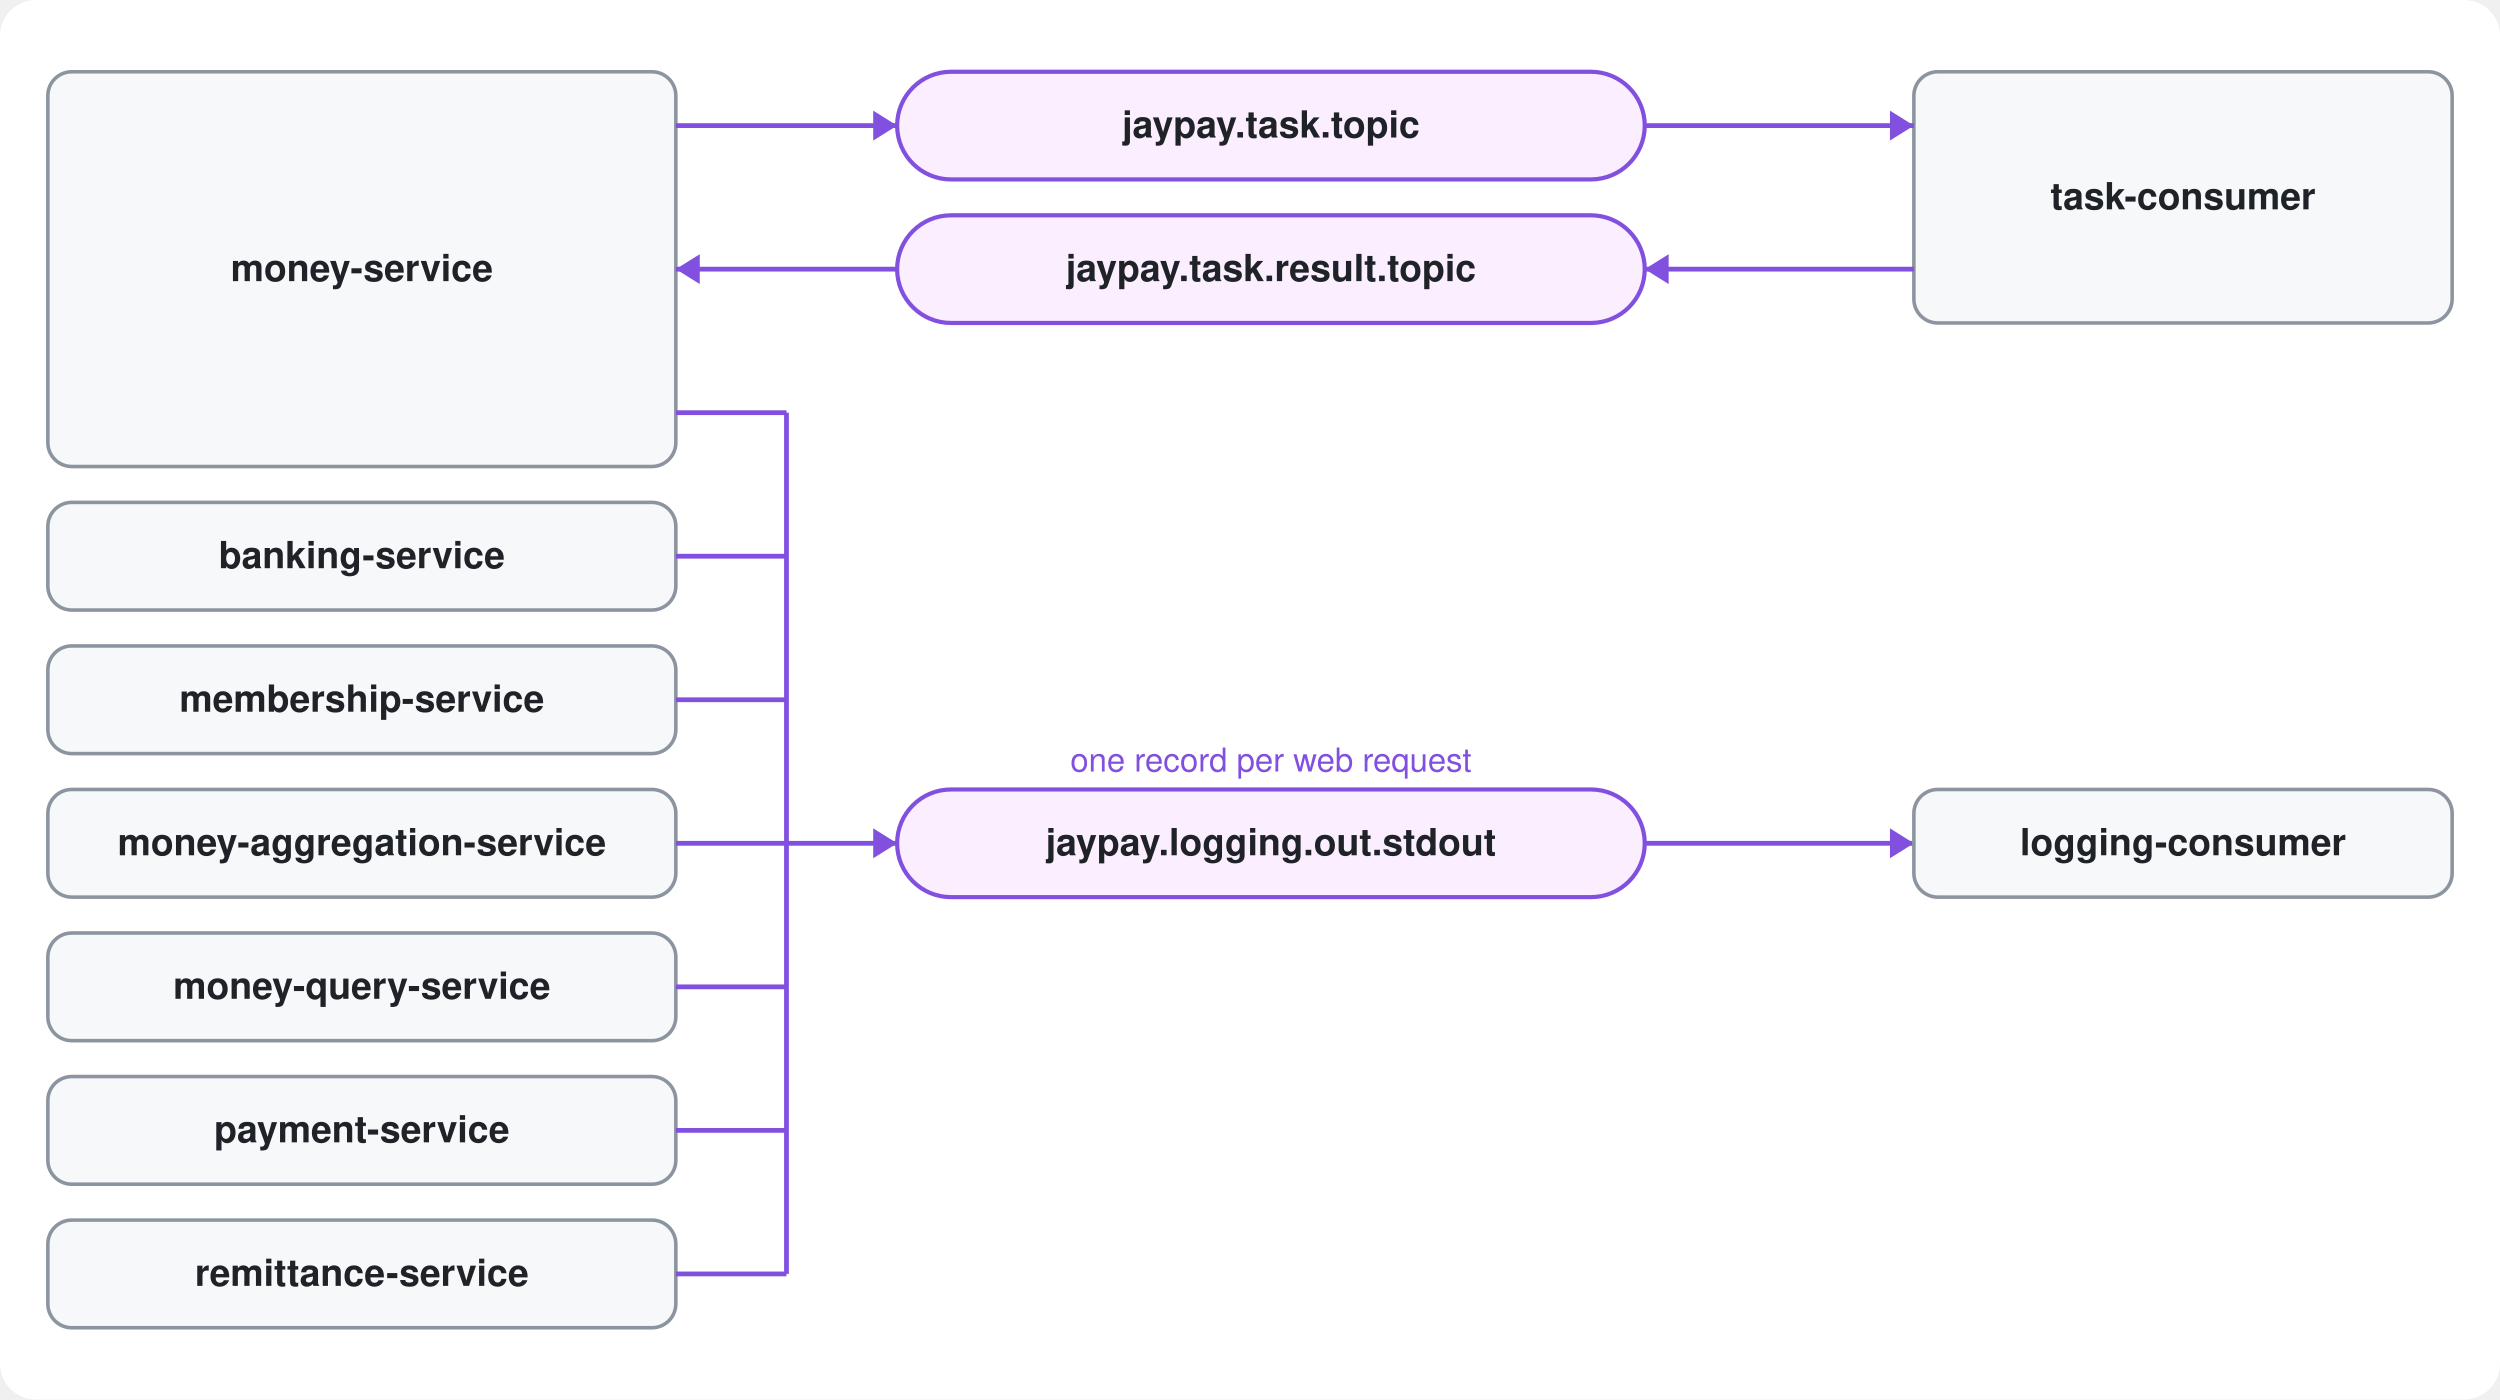
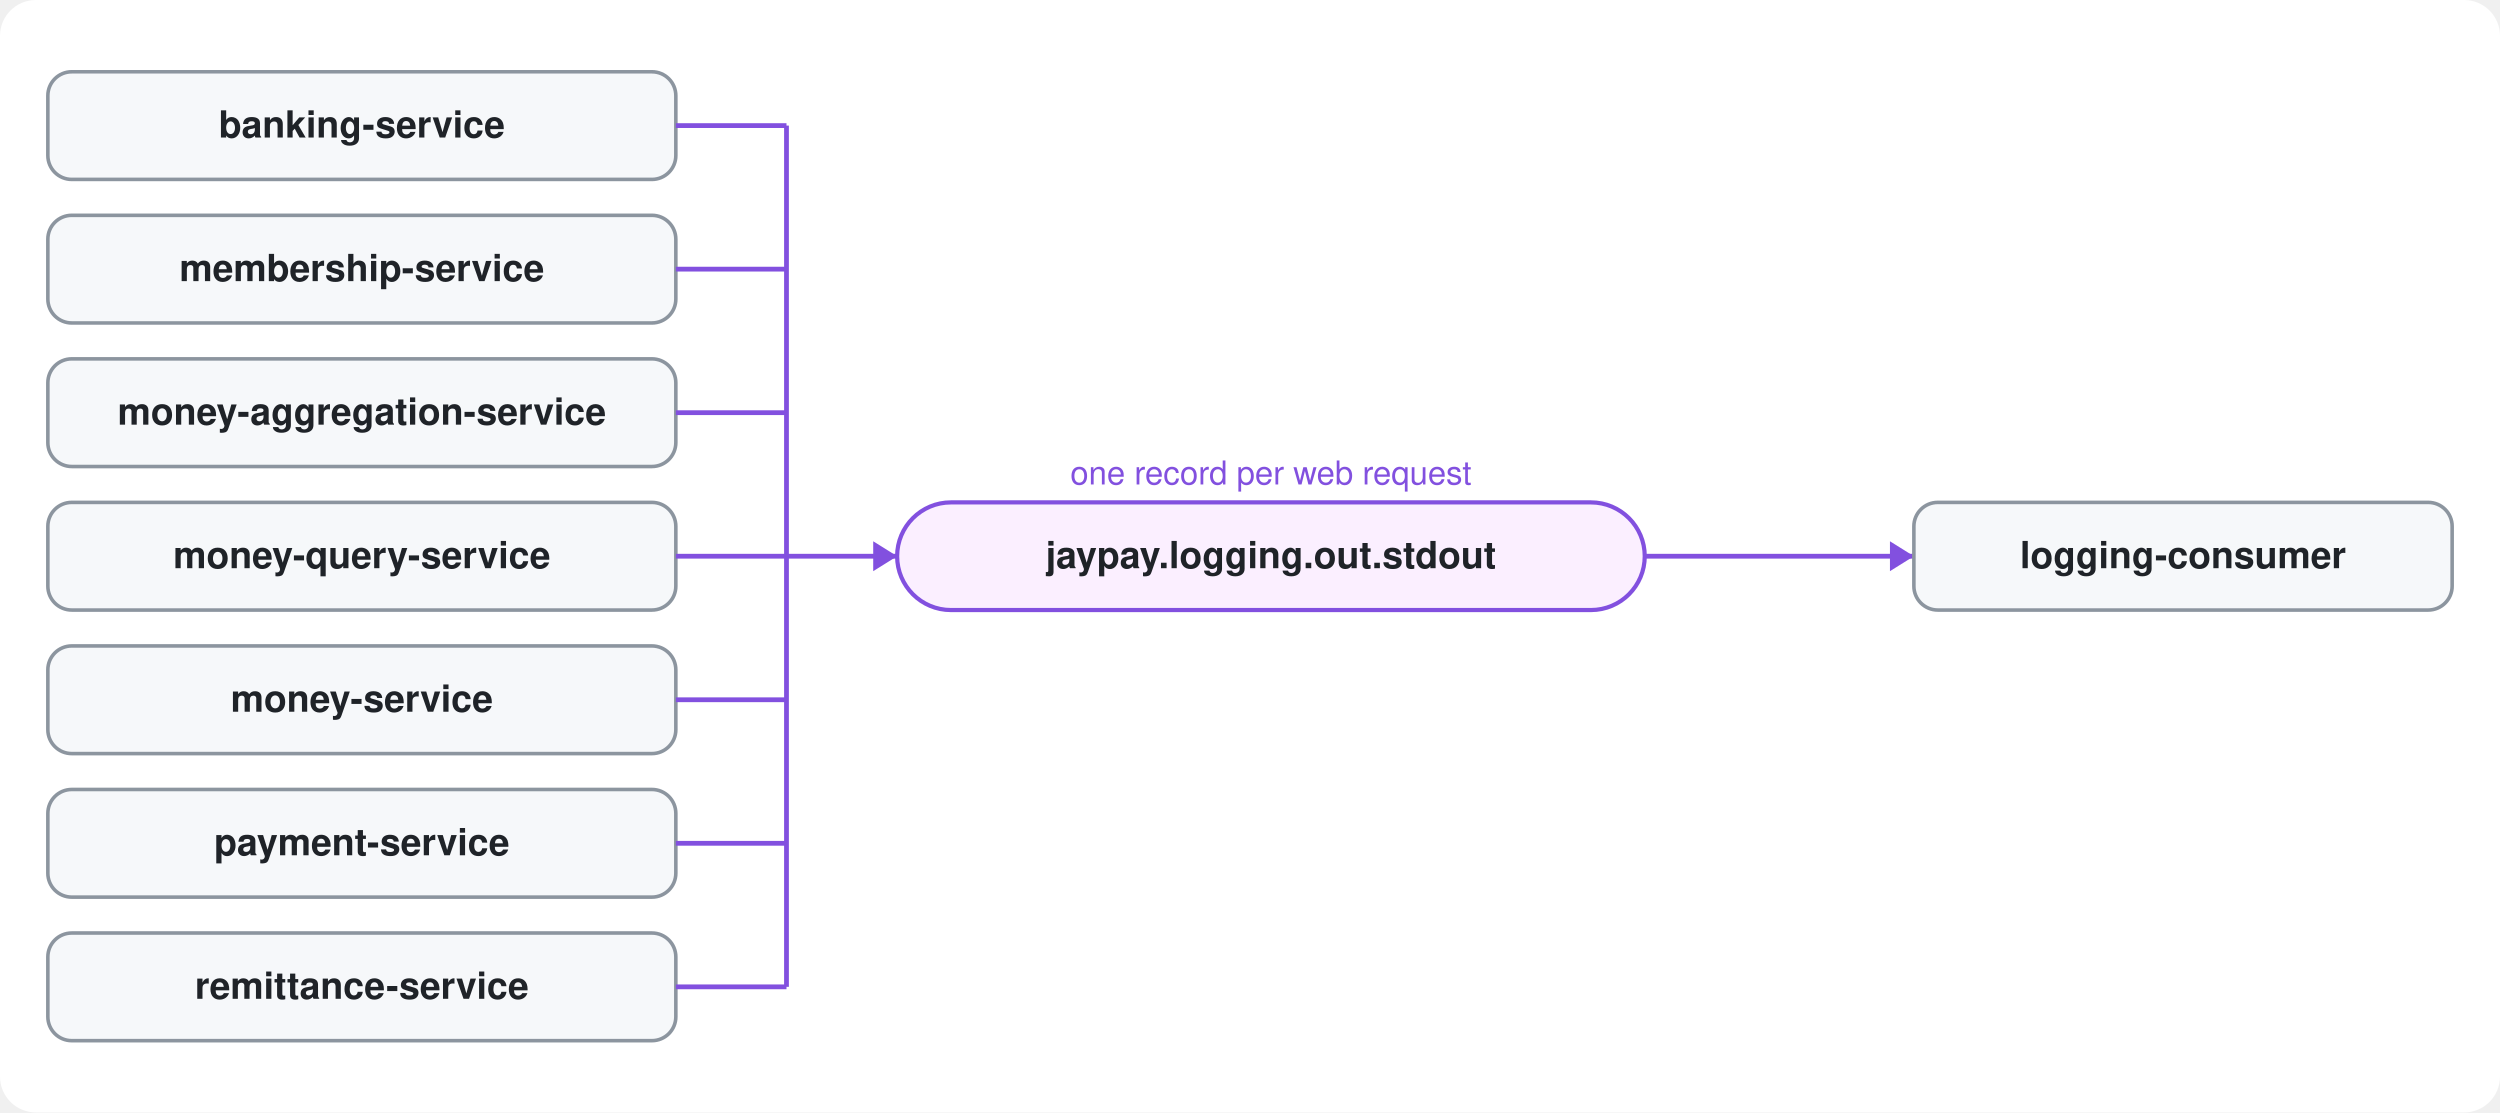
- <svg xmlns="http://www.w3.org/2000/svg" viewBox="0 0 836 468" width="836" height="468" role="img" aria-labelledby="title desc" font-family="-apple-system,BlinkMacSystemFont,Segoe UI,Helvetica,Arial,sans-serif">
+ <svg xmlns="http://www.w3.org/2000/svg" viewBox="0 0 836 372" width="836" height="372" role="img" aria-labelledby="title desc" font-family="-apple-system,BlinkMacSystemFont,Segoe UI,Helvetica,Arial,sans-serif">
  <style>
.bg{fill:#ffffff}
.box{fill:#f6f8fa;stroke:#8c959f;stroke-width:1.2}
.t{fill:#1f2328;font-size:12.5px;font-weight:600;text-anchor:middle}
.s{fill:#59636e;font-size:11px;text-anchor:middle}
.l{font-size:11px}
.grid{stroke:#d1d9e0;stroke-width:1}
.cell{fill:#ddf4ff}
.blue{stroke:#0969da;fill:none;stroke-width:1.6}.bluef{fill:#0969da}.bluebox{fill:#ddf4ff;stroke:#0969da;stroke-width:1.4}
.orange{stroke:#bc4c00;fill:none;stroke-width:1.6}.orangef{fill:#bc4c00}.orangebox{fill:#fff1e5;stroke:#bc4c00;stroke-width:1.4}
.purple{stroke:#8250df;fill:none;stroke-width:1.6}.purplef{fill:#8250df}.purplebox{fill:#fbefff;stroke:#8250df;stroke-width:1.4}
.green{stroke:#1a7f37;fill:none;stroke-width:1.6}.greenf{fill:#1a7f37}.greenbox{fill:#dafbe1;stroke:#1a7f37;stroke-width:1.4}
.gray{stroke:#6e7781;fill:none;stroke-width:1.4}.grayf{fill:#59636e}
.dashed{stroke-dasharray:5 4}
@media (prefers-color-scheme: dark){
.bg{fill:#0d1117}
.box{fill:#161b22;stroke:#6e7681}.t{fill:#e6edf3}.s{fill:#9198a1}
.grid{stroke:#3d444d}.cell{fill:#0c2d6b}
.blue{stroke:#58a6ff}.bluef{fill:#58a6ff}.bluebox{fill:#0c2d6b;stroke:#58a6ff}
.orange{stroke:#f0883e}.orangef{fill:#f0883e}.orangebox{fill:#5a1e02;stroke:#f0883e}
.purple{stroke:#bc8cff}.purplef{fill:#bc8cff}.purplebox{fill:#2e1461;stroke:#bc8cff}
.green{stroke:#3fb950}.greenf{fill:#3fb950}.greenbox{fill:#04260f;stroke:#3fb950}
.gray{stroke:#8b949e}.grayf{fill:#9198a1}}
</style>
-   <rect class="bg" x="0" y="0" width="836" height="468" rx="12" />
-   <rect class="box" x="16" y="24" width="210" height="132" rx="8" />
-   <text class="t" x="121" y="94">money-service</text>
-   <rect class="box" x="640" y="24" width="180" height="84" rx="8" />
-   <text class="t" x="730" y="70">task-consumer</text>
-   <rect class="purplebox" x="300" y="24" width="250" height="36" rx="18" />
-   <text class="t" x="425" y="46">jaypay.task.topic</text>
-   <rect class="purplebox" x="300" y="72" width="250" height="36" rx="18" />
-   <text class="t" x="425" y="94">jaypay.task.result.topic</text>
-   <path class="purple" d="M226 42 H300" />
-   <path class="purplef" d="M292 37 L292 47 L300 42 Z" />
-   <path class="purple" d="M550 42 H640" />
-   <path class="purplef" d="M632 37 L632 47 L640 42 Z" />
-   <path class="purple" d="M640 90 H550" />
-   <path class="purplef" d="M558 95 L558 85 L550 90 Z" />
-   <path class="purple" d="M300 90 H226" />
-   <path class="purplef" d="M234 95 L234 85 L226 90 Z" />
+   <rect class="bg" x="0" y="0" width="836" height="372" rx="12" />
+   <rect class="box" x="16" y="24" width="210" height="36" rx="8" />
+   <text class="t" x="121" y="46">banking-service</text>
+   <path class="purple" d="M226 42 H263" />
+   <rect class="box" x="16" y="72" width="210" height="36" rx="8" />
+   <text class="t" x="121" y="94">membership-service</text>
+   <path class="purple" d="M226 90 H263" />
+   <rect class="box" x="16" y="120" width="210" height="36" rx="8" />
+   <text class="t" x="121" y="142">money-aggregation-service</text>
+   <path class="purple" d="M226 138 H263" />
  <rect class="box" x="16" y="168" width="210" height="36" rx="8" />
-   <text class="t" x="121" y="190">banking-service</text>
+   <text class="t" x="121" y="190">money-query-service</text>
  <rect class="box" x="16" y="216" width="210" height="36" rx="8" />
-   <text class="t" x="121" y="238">membership-service</text>
+   <text class="t" x="121" y="238">money-service</text>
+   <path class="purple" d="M226 234 H263" />
  <rect class="box" x="16" y="264" width="210" height="36" rx="8" />
-   <text class="t" x="121" y="286">money-aggregation-service</text>
+   <text class="t" x="121" y="286">payment-service</text>
+   <path class="purple" d="M226 282 H263" />
  <rect class="box" x="16" y="312" width="210" height="36" rx="8" />
-   <text class="t" x="121" y="334">money-query-service</text>
-   <rect class="box" x="16" y="360" width="210" height="36" rx="8" />
-   <text class="t" x="121" y="382">payment-service</text>
-   <rect class="box" x="16" y="408" width="210" height="36" rx="8" />
-   <text class="t" x="121" y="430">remittance-service</text>
-   <path class="purple" d="M226 138 H263" />
-   <path class="purple" d="M226 186 H263" />
-   <path class="purple" d="M226 234 H263" />
+   <text class="t" x="121" y="334">remittance-service</text>
  <path class="purple" d="M226 330 H263" />
-   <path class="purple" d="M226 378 H263" />
-   <path class="purple" d="M226 426 H263" />
-   <path class="purple" d="M263 138 V426" />
-   <path class="purple" d="M226 282 H300" />
-   <path class="purplef" d="M292 277 L292 287 L300 282 Z" />
-   <rect class="purplebox" x="300" y="264" width="250" height="36" rx="18" />
-   <text class="t" x="425" y="286">jaypay.logging.out.stdout</text>
-   <path class="purple" d="M550 282 H640" />
-   <path class="purplef" d="M632 277 L632 287 L640 282 Z" />
-   <rect class="box" x="640" y="264" width="180" height="36" rx="8" />
-   <text class="t" x="730" y="286">logging-consumer</text>
-   <text class="l purplef" text-anchor="middle" x="425" y="258">one record per web request</text>
+   <path class="purple" d="M263 42 V330" />
+   <path class="purple" d="M226 186 H300" />
+   <path class="purplef" d="M292 181 L292 191 L300 186 Z" />
+   <rect class="purplebox" x="300" y="168" width="250" height="36" rx="18" />
+   <text class="t" x="425" y="190">jaypay.logging.out.stdout</text>
+   <path class="purple" d="M550 186 H640" />
+   <path class="purplef" d="M632 181 L632 191 L640 186 Z" />
+   <rect class="box" x="640" y="168" width="180" height="36" rx="8" />
+   <text class="t" x="730" y="190">logging-consumer</text>
+   <text class="l purplef" text-anchor="middle" x="425" y="162">one record per web request</text>
</svg>
